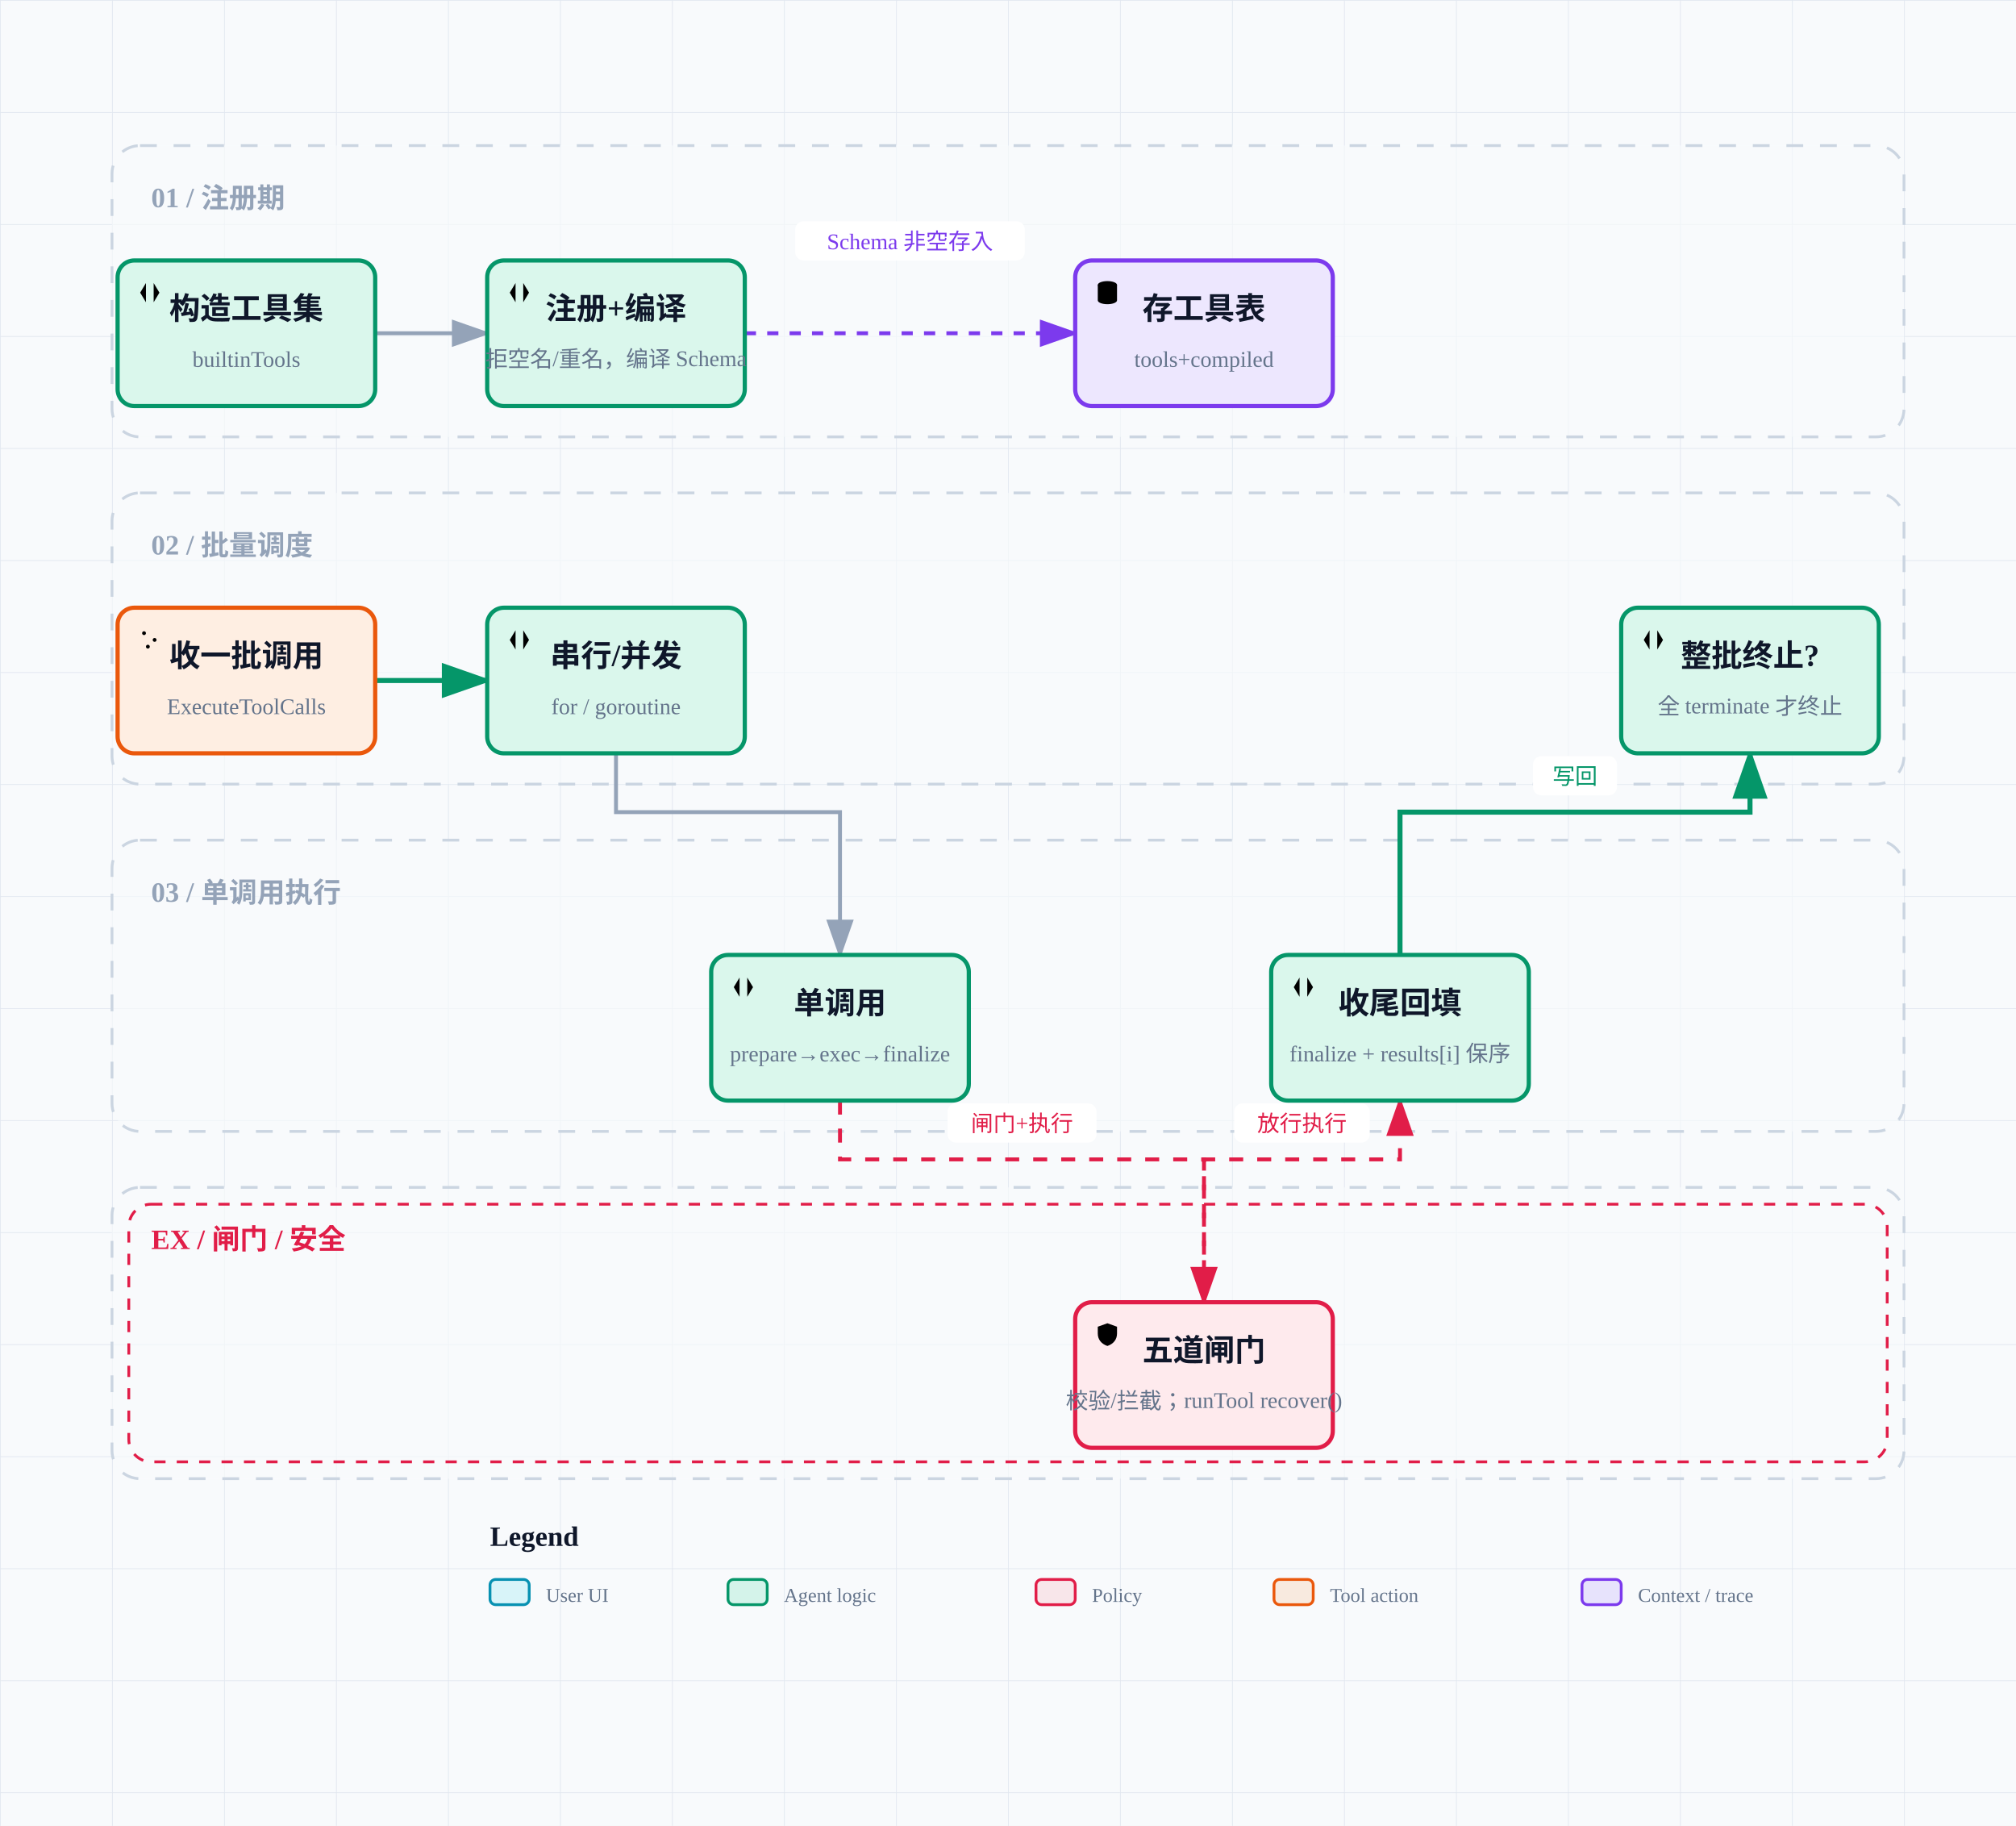
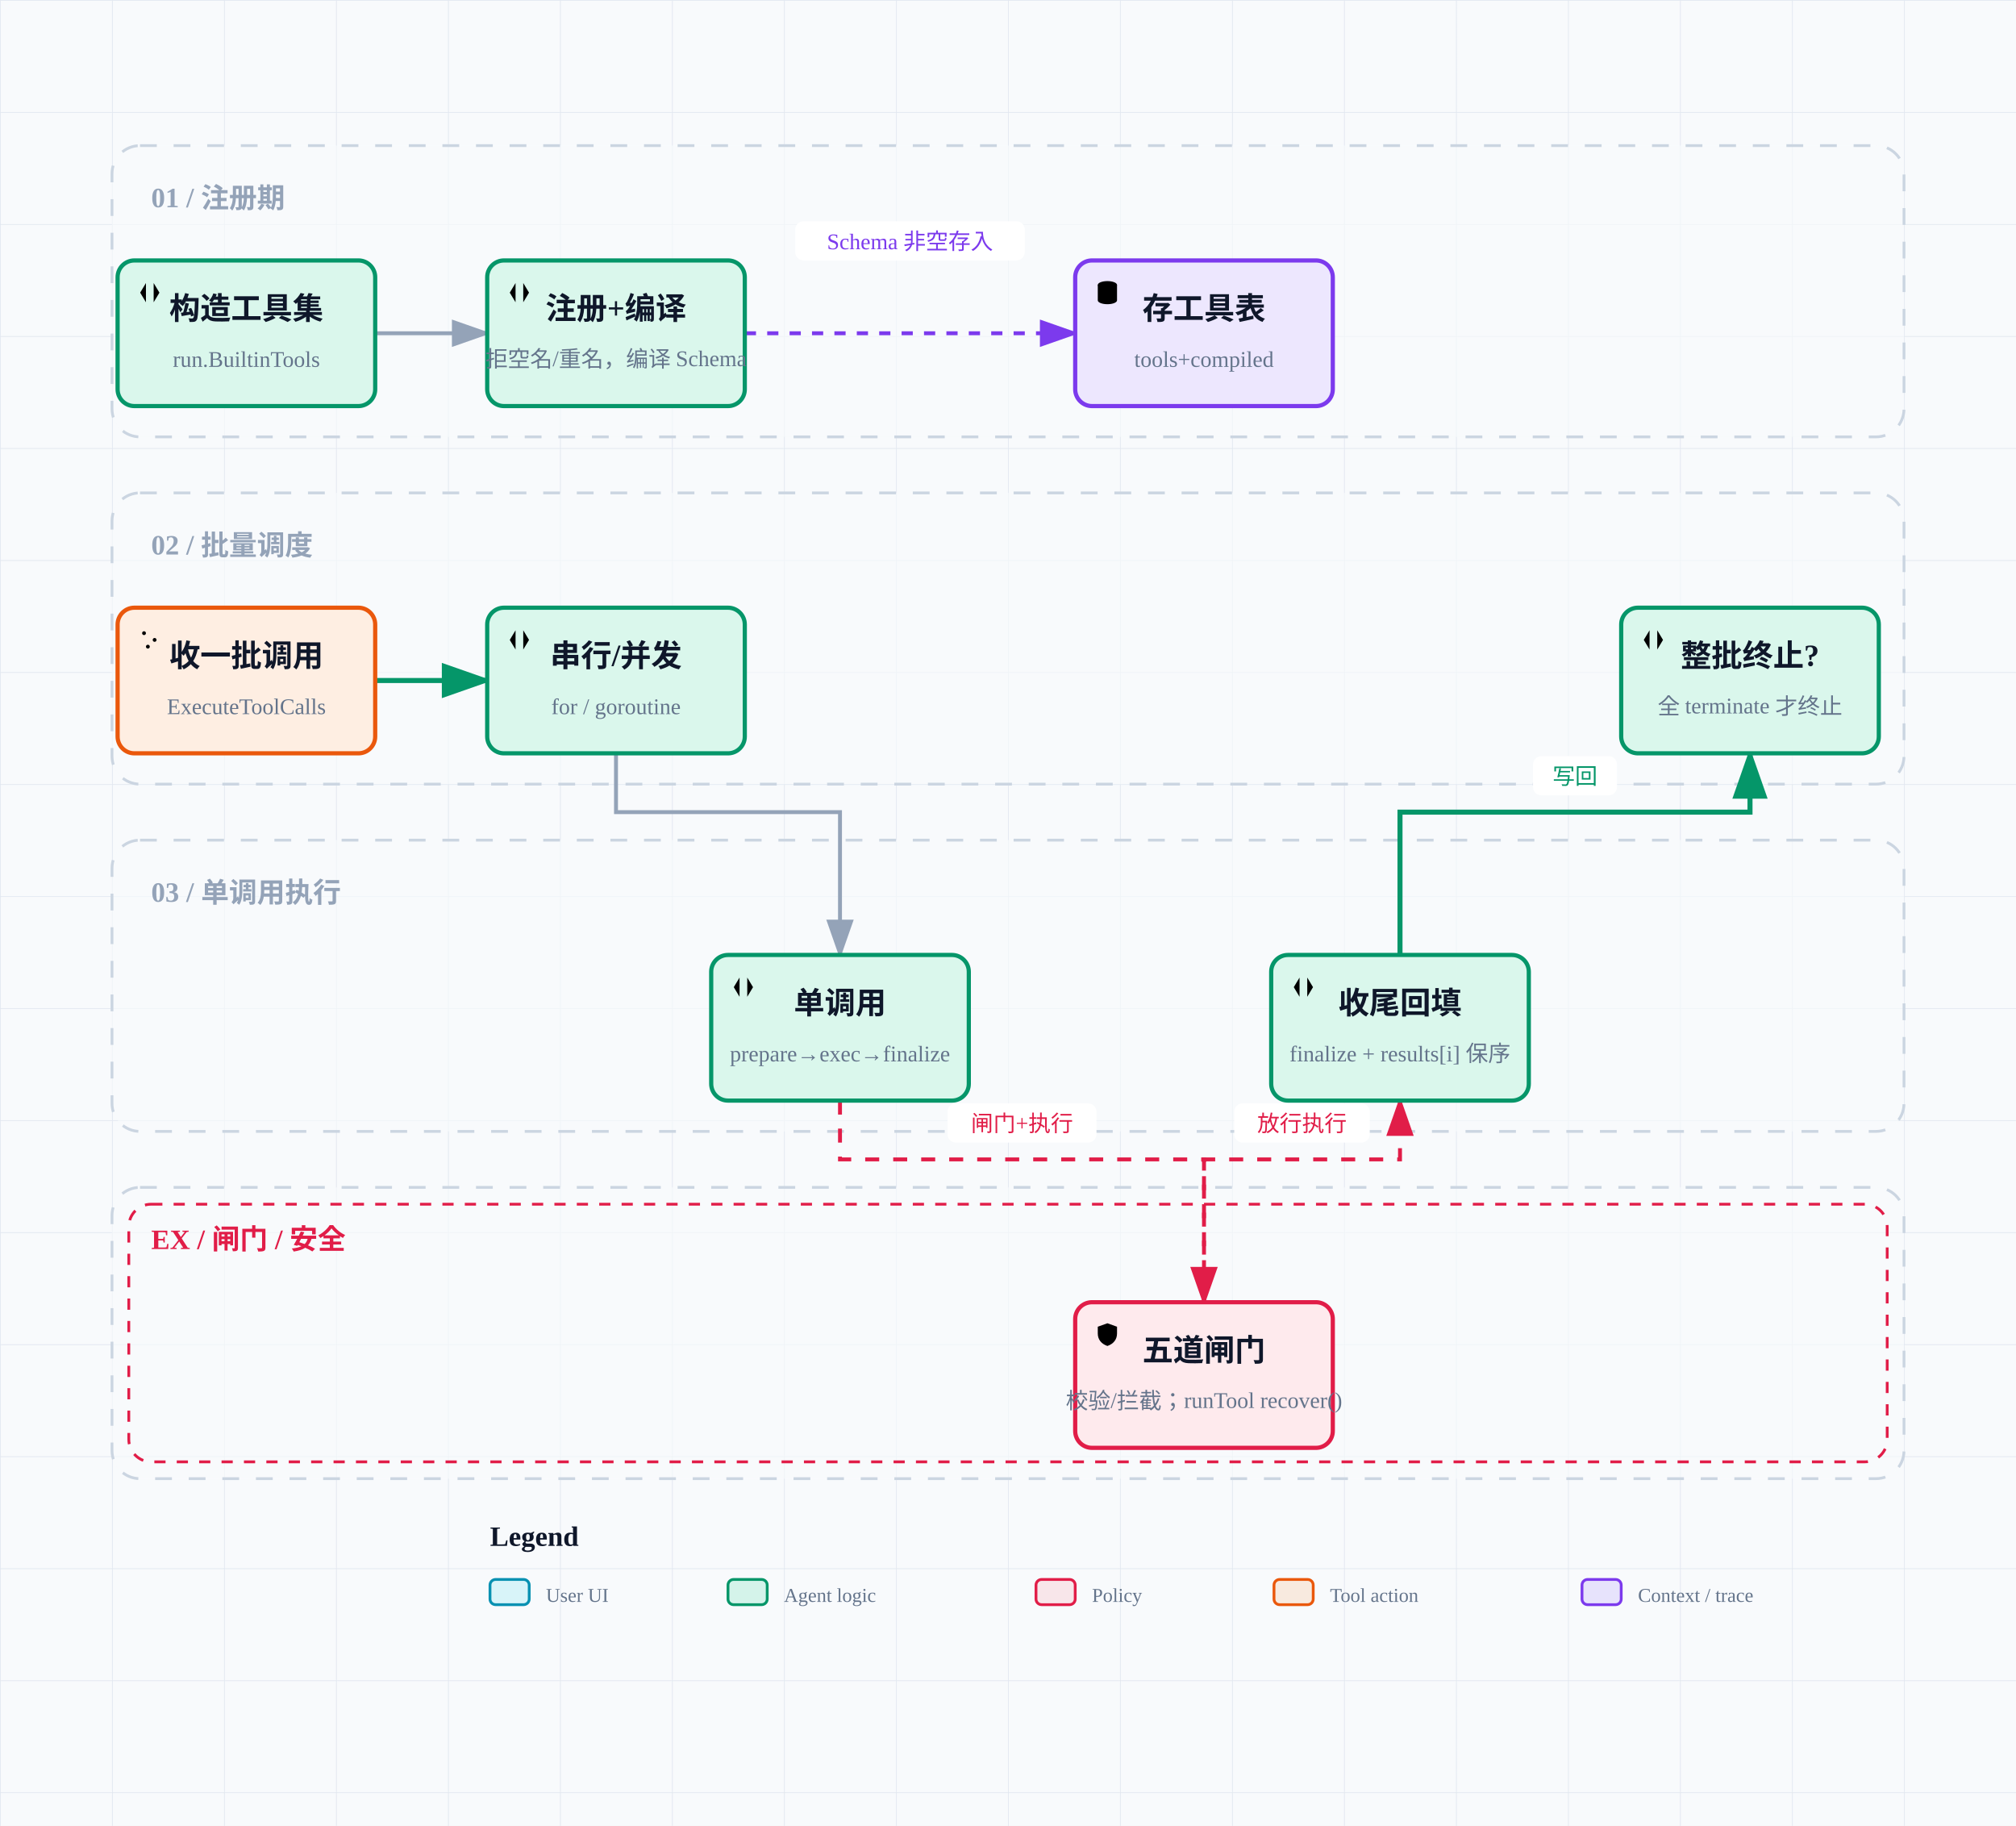
<svg xmlns="http://www.w3.org/2000/svg" viewBox="0 0 720 652" role="img" aria-labelledby="archify-diagram-title archify-diagram-description" data-preset="classic" data-theme="light" data-quality-profile="standard">
  <style>
.c-grid {stroke: #e2e8f0; fill: none;}
.c-mask {fill: #ffffff; stroke: none;}
.c-frontend {fill: rgba(34, 211, 238, 0.15);   stroke: #0891b2;}
.c-backend {fill: rgba(52, 211, 153, 0.18);    stroke: #059669;}
.c-database {fill: rgba(167, 139, 250, 0.2);   stroke: #7c3aed;}
.c-security {fill: rgba(251, 113, 133, 0.15);   stroke: #e11d48;}
.c-messagebus {fill: rgba(251, 146, 60, 0.15); stroke: #ea580c;}
.t-primary {fill: #0f172a;}
.t-muted {fill: #64748b;}
.t-dim {fill: #94a3b8;}
.t-backend {fill: #059669;}
.t-database {fill: #7c3aed;}
.t-security {fill: #e11d48;}
.a-default {stroke: #94a3b8; fill: none;}
.a-emphasis {stroke: #059669; fill: none;}
.a-security {stroke: #e11d48; fill: none; stroke-dasharray: 5,5;}
.a-dashed {stroke: #7c3aed; fill: none; stroke-dasharray: 4,4;}
.m-default {fill: #94a3b8;}
.m-emphasis {fill: #059669;}
.m-security {fill: #e11d48;}
.m-dashed {fill: #7c3aed;}
.c-security-group {fill: transparent; stroke: #e11d48; stroke-dasharray: 4,4;}
.c-lane {fill: rgba(248, 250, 252, 0.65); stroke: #cbd5e1; stroke-dasharray: 6,6;}
</style>
  <rect width="100%" height="100%" fill="#f8fafc" />
  <defs>
    <marker id="arrowhead" markerWidth="10" markerHeight="7" refX="9" refY="3.5" orient="auto">
      <polygon points="0 0, 10 3.5, 0 7" class="m-default" />
    </marker>
    <marker id="arrowhead-emphasis" markerWidth="10" markerHeight="7" refX="9" refY="3.5" orient="auto">
      <polygon points="0 0, 10 3.5, 0 7" class="m-emphasis" />
    </marker>
    <marker id="arrowhead-security" markerWidth="10" markerHeight="7" refX="9" refY="3.5" orient="auto">
      <polygon points="0 0, 10 3.5, 0 7" class="m-security" />
    </marker>
    <marker id="arrowhead-dashed" markerWidth="10" markerHeight="7" refX="9" refY="3.5" orient="auto">
      <polygon points="0 0, 10 3.5, 0 7" class="m-dashed" />
    </marker>
    <pattern id="grid" width="40" height="40" patternUnits="userSpaceOnUse">
      <path d="M 40 0 L 0 0 0 40" class="c-grid" stroke-width="0.5" />
    </pattern>
  </defs>
  <rect width="100%" height="100%" fill="url(#grid)" />
  <rect data-graph-role="structural-frame" data-composition-frame-kind="lane" data-composition-frame-id="lane-0" x="40" y="52" width="640" height="104" rx="10" class="c-lane" stroke-width="1" />
  <text x="54" y="74" class="t-dim" font-size="10" font-weight="600">01 / 注册期</text>
  <rect data-graph-role="structural-frame" data-composition-frame-kind="lane" data-composition-frame-id="lane-1" x="40" y="176" width="640" height="104" rx="10" class="c-lane" stroke-width="1" />
  <text x="54" y="198" class="t-dim" font-size="10" font-weight="600">02 / 批量调度</text>
  <rect data-graph-role="structural-frame" data-composition-frame-kind="lane" data-composition-frame-id="lane-2" x="40" y="300" width="640" height="104" rx="10" class="c-lane" stroke-width="1" />
  <text x="54" y="322" class="t-dim" font-size="10" font-weight="600">03 / 单调用执行</text>
  <rect data-graph-role="structural-frame" data-composition-frame-kind="lane" data-composition-frame-id="lane-3" x="40" y="424" width="640" height="104" rx="10" class="c-lane" stroke-width="1" />
  <rect data-graph-role="structural-frame" data-composition-frame-kind="exception-lane" data-composition-frame-id="lane-3-exception" x="46" y="430" width="628" height="92" rx="8" class="c-security-group" stroke-width="1" />
  <text x="54" y="446" class="t-security" font-size="10" font-weight="600">EX / 闸门 / 安全</text>
  <path data-edge-from="n1" data-edge-to="n2" data-edge-key="0" data-edge-id="e1" data-composition-points="134,119;174,119" d="M 134 119 L 174 119" class="a-default" stroke-width="1.4" marker-end="url(#arrowhead)" />
  <path data-edge-from="n2" data-edge-to="n4" data-edge-label="Schema 非空存入" data-edge-key="1" data-edge-id="e2" data-composition-points="266,119;384,119" d="M 266 119 L 384 119" class="a-dashed" stroke-width="1.4" marker-end="url(#arrowhead-dashed)" />
  <path data-edge-from="n5" data-edge-to="n7" data-edge-key="2" data-edge-id="e5" data-composition-points="134,243;174,243" d="M 134 243 L 174 243" class="a-emphasis" stroke-width="1.8" marker-end="url(#arrowhead-emphasis)" />
  <path data-edge-from="n7" data-edge-to="n9" data-edge-key="3" data-edge-id="e7" data-composition-points="220,269;220,290;300,290;300,341" d="M 220 269 L 220 290 L 300 290 L 300 341" class="a-default" stroke-width="1.4" marker-end="url(#arrowhead)" />
  <path data-edge-from="n9" data-edge-to="n10" data-edge-label="闸门+执行" data-edge-key="4" data-edge-id="e9" data-composition-points="300,393;300,414;430,414;430,465" d="M 300 393 L 300 414 L 430 414 L 430 465" class="a-security" stroke-width="1.4" marker-end="url(#arrowhead-security)" />
  <path data-edge-from="n10" data-edge-to="n14" data-edge-label="放行执行" data-edge-key="5" data-edge-id="e10" data-composition-points="430,465;430,414;500,414;500,393" d="M 430 465 L 430 414 L 500 414 L 500 393" class="a-security" stroke-width="1.4" marker-end="url(#arrowhead-security)" />
  <path data-edge-from="n14" data-edge-to="n16" data-edge-label="写回" data-edge-key="6" data-edge-id="e14" data-composition-points="500,341;500,290;625,290;625,269" d="M 500 341 L 500 290 L 625 290 L 625 269" class="a-emphasis" stroke-width="1.8" marker-end="url(#arrowhead-emphasis)" />
-   <g id="node-n1" data-node-id="n1" data-node-label="构造工具集" tabindex="0" role="button" aria-label="Focus 构造工具集, builtinTools, 注册期" aria-pressed="false" data-node-kind="backend" data-node-sublabel="builtinTools" data-node-context="注册期">
+   <g id="node-n1" data-node-id="n1" data-node-label="构造工具集" tabindex="0" role="button" aria-label="Focus 构造工具集, run.BuiltinTools, 注册期" aria-pressed="false" data-node-kind="backend" data-node-sublabel="run.BuiltinTools" data-node-context="注册期">
    <rect x="42" y="93" width="92" height="52" rx="6" class="c-mask" />
    <rect x="42" y="93" width="92" height="52" rx="6" class="c-backend" stroke-width="1.5" />
    <g aria-hidden="true" data-semantic-sigil="backend" class="semantic-sigil s-backend" transform="translate(48 99) scale(0.6875)">
      <path d="M6 3 3 8l3 5M10 3l3 5-3 5" />
    </g>
    <text data-detail-anchor="" x="88" y="114" class="t-primary" font-size="11" font-weight="600" text-anchor="middle">构造工具集</text>
-     <text data-detail="context" x="88" y="131" class="t-muted" font-size="8" text-anchor="middle">builtinTools</text>
+     <text data-detail="context" x="88" y="131" class="t-muted" font-size="8" text-anchor="middle">run.BuiltinTools</text>
  </g>
  <g id="node-n2" data-node-id="n2" data-node-label="注册+编译" tabindex="0" role="button" aria-label="Focus 注册+编译, 拒空名/重名，编译 Schema, 注册期" aria-pressed="false" data-node-kind="backend" data-node-sublabel="拒空名/重名，编译 Schema" data-node-context="注册期">
    <rect x="174" y="93" width="92" height="52" rx="6" class="c-mask" />
    <rect x="174" y="93" width="92" height="52" rx="6" class="c-backend" stroke-width="1.5" />
    <g aria-hidden="true" data-semantic-sigil="backend" class="semantic-sigil s-backend" transform="translate(180 99) scale(0.6875)">
      <path d="M6 3 3 8l3 5M10 3l3 5-3 5" />
    </g>
    <text data-detail-anchor="" x="220" y="114" class="t-primary" font-size="11" font-weight="600" text-anchor="middle">注册+编译</text>
    <text data-detail="context" x="220" y="131" class="t-muted" font-size="8" text-anchor="middle">拒空名/重名，编译 Schema</text>
  </g>
  <g id="node-n4" data-node-id="n4" data-node-label="存工具表" tabindex="0" role="button" aria-label="Focus 存工具表, tools+compiled, 注册期" aria-pressed="false" data-node-kind="database" data-node-sublabel="tools+compiled" data-node-context="注册期">
    <rect x="384" y="93" width="92" height="52" rx="6" class="c-mask" />
    <rect x="384" y="93" width="92" height="52" rx="6" class="c-database" stroke-width="1.5" />
    <g aria-hidden="true" data-semantic-sigil="database" class="semantic-sigil s-database" transform="translate(390 99) scale(0.6875)">
      <ellipse cx="8" cy="4" rx="5" ry="2" />
      <path d="M3 4v8c0 1.1 2.2 2 5 2s5-.9 5-2V4M3 8c0 1.1 2.2 2 5 2s5-.9 5-2" />
    </g>
    <text data-detail-anchor="" x="430" y="114" class="t-primary" font-size="11" font-weight="600" text-anchor="middle">存工具表</text>
    <text data-detail="context" x="430" y="131" class="t-muted" font-size="8" text-anchor="middle">tools+compiled</text>
  </g>
  <g id="node-n5" data-node-id="n5" data-node-label="收一批调用" tabindex="0" role="button" aria-label="Focus 收一批调用, ExecuteToolCalls, 批量调度" aria-pressed="false" data-node-kind="messagebus" data-node-sublabel="ExecuteToolCalls" data-node-context="批量调度">
    <rect x="42" y="217" width="92" height="52" rx="6" class="c-mask" />
    <rect x="42" y="217" width="92" height="52" rx="6" class="c-messagebus" stroke-width="1.5" />
    <g aria-hidden="true" data-semantic-sigil="messagebus" class="semantic-sigil s-messagebus" transform="translate(48 223) scale(0.6875)">
      <path d="M2.5 4.5h11M2.5 8h11M2.5 11.5h11" />
      <circle cx="5" cy="4.5" r="1" class="sigil-fill" />
      <circle cx="10.5" cy="8" r="1" class="sigil-fill" />
      <circle cx="7" cy="11.5" r="1" class="sigil-fill" />
    </g>
    <text data-detail-anchor="" x="88" y="238" class="t-primary" font-size="11" font-weight="600" text-anchor="middle">收一批调用</text>
    <text data-detail="context" x="88" y="255" class="t-muted" font-size="8" text-anchor="middle">ExecuteToolCalls</text>
  </g>
  <g id="node-n7" data-node-id="n7" data-node-label="串行/并发" tabindex="0" role="button" aria-label="Focus 串行/并发, for / goroutine, 批量调度" aria-pressed="false" data-node-kind="backend" data-node-sublabel="for / goroutine" data-node-context="批量调度">
    <rect x="174" y="217" width="92" height="52" rx="6" class="c-mask" />
    <rect x="174" y="217" width="92" height="52" rx="6" class="c-backend" stroke-width="1.5" />
    <g aria-hidden="true" data-semantic-sigil="backend" class="semantic-sigil s-backend" transform="translate(180 223) scale(0.6875)">
      <path d="M6 3 3 8l3 5M10 3l3 5-3 5" />
    </g>
    <text data-detail-anchor="" x="220" y="238" class="t-primary" font-size="11" font-weight="600" text-anchor="middle">串行/并发</text>
    <text data-detail="context" x="220" y="255" class="t-muted" font-size="8" text-anchor="middle">for / goroutine</text>
  </g>
  <g id="node-n9" data-node-id="n9" data-node-label="单调用" tabindex="0" role="button" aria-label="Focus 单调用, prepare→exec→finalize, 单调用执行" aria-pressed="false" data-node-kind="backend" data-node-sublabel="prepare→exec→finalize" data-node-context="单调用执行">
    <rect x="254" y="341" width="92" height="52" rx="6" class="c-mask" />
    <rect x="254" y="341" width="92" height="52" rx="6" class="c-backend" stroke-width="1.5" />
    <g aria-hidden="true" data-semantic-sigil="backend" class="semantic-sigil s-backend" transform="translate(260 347) scale(0.6875)">
      <path d="M6 3 3 8l3 5M10 3l3 5-3 5" />
    </g>
    <text data-detail-anchor="" x="300" y="362" class="t-primary" font-size="11" font-weight="600" text-anchor="middle">单调用</text>
    <text data-detail="context" x="300" y="379" class="t-muted" font-size="8" text-anchor="middle">prepare→exec→finalize</text>
  </g>
  <g id="node-n10" data-node-id="n10" data-node-label="五道闸门" tabindex="0" role="button" aria-label="Focus 五道闸门, 校验/拦截；runTool recover(), 闸门 / 安全" aria-pressed="false" data-node-kind="security" data-node-sublabel="校验/拦截；runTool recover()" data-node-context="闸门 / 安全">
    <rect x="384" y="465" width="92" height="52" rx="6" class="c-mask" />
    <rect x="384" y="465" width="92" height="52" rx="6" class="c-security" stroke-width="1.5" />
    <g aria-hidden="true" data-semantic-sigil="security" class="semantic-sigil s-security" transform="translate(390 471) scale(0.6875)">
      <path d="M8 2.2 13 4v3.5c0 3.1-1.8 5.4-5 6.5-3.2-1.1-5-3.4-5-6.5V4Z" />
      <path d="m5.8 8 1.5 1.5 3-3" />
    </g>
    <text data-detail-anchor="" x="430" y="486" class="t-primary" font-size="11" font-weight="600" text-anchor="middle">五道闸门</text>
    <text data-detail="context" x="430" y="503" class="t-muted" font-size="8" text-anchor="middle">校验/拦截；runTool recover()</text>
  </g>
  <g id="node-n14" data-node-id="n14" data-node-label="收尾回填" tabindex="0" role="button" aria-label="Focus 收尾回填, finalize + results[i] 保序, 单调用执行" aria-pressed="false" data-node-kind="backend" data-node-sublabel="finalize + results[i] 保序" data-node-context="单调用执行">
    <rect x="454" y="341" width="92" height="52" rx="6" class="c-mask" />
    <rect x="454" y="341" width="92" height="52" rx="6" class="c-backend" stroke-width="1.5" />
    <g aria-hidden="true" data-semantic-sigil="backend" class="semantic-sigil s-backend" transform="translate(460 347) scale(0.6875)">
      <path d="M6 3 3 8l3 5M10 3l3 5-3 5" />
    </g>
    <text data-detail-anchor="" x="500" y="362" class="t-primary" font-size="11" font-weight="600" text-anchor="middle">收尾回填</text>
    <text data-detail="context" x="500" y="379" class="t-muted" font-size="8" text-anchor="middle">finalize + results[i] 保序</text>
  </g>
  <g id="node-n16" data-node-id="n16" data-node-label="整批终止?" tabindex="0" role="button" aria-label="Focus 整批终止?, 全 terminate 才终止, 批量调度" aria-pressed="false" data-node-kind="backend" data-node-sublabel="全 terminate 才终止" data-node-context="批量调度">
    <rect x="579" y="217" width="92" height="52" rx="6" class="c-mask" />
    <rect x="579" y="217" width="92" height="52" rx="6" class="c-backend" stroke-width="1.5" />
    <g aria-hidden="true" data-semantic-sigil="backend" class="semantic-sigil s-backend" transform="translate(585 223) scale(0.6875)">
      <path d="M6 3 3 8l3 5M10 3l3 5-3 5" />
    </g>
    <text data-detail-anchor="" x="625" y="238" class="t-primary" font-size="11" font-weight="600" text-anchor="middle">整批终止?</text>
    <text data-detail="context" x="625" y="255" class="t-muted" font-size="8" text-anchor="middle">全 terminate 才终止</text>
  </g>
  <g data-detail="context" data-edge-from="n2" data-edge-to="n4" data-edge-label="Schema 非空存入" data-edge-key="1" data-edge-id="e2">
    <rect x="284" y="79" width="82" height="14" rx="3" class="c-mask" />
    <text x="325" y="89" class="t-database" font-size="8" text-anchor="middle">Schema 非空存入</text>
  </g>
  <g data-detail="context" data-edge-from="n9" data-edge-to="n10" data-edge-label="闸门+执行" data-edge-key="4" data-edge-id="e9">
    <rect x="338.4" y="394" width="53.2" height="14" rx="3" class="c-mask" />
    <text x="365" y="404" class="t-security" font-size="8" text-anchor="middle">闸门+执行</text>
  </g>
  <g data-detail="context" data-edge-from="n10" data-edge-to="n14" data-edge-label="放行执行" data-edge-key="5" data-edge-id="e10">
    <rect x="440.8" y="394" width="48.4" height="14" rx="3" class="c-mask" />
    <text x="465" y="404" class="t-security" font-size="8" text-anchor="middle">放行执行</text>
  </g>
  <g data-detail="context" data-edge-from="n14" data-edge-to="n16" data-edge-label="写回" data-edge-key="6" data-edge-id="e14">
    <rect x="547.5" y="270" width="30" height="14" rx="3" class="c-mask" />
    <text x="562.5" y="280" class="t-backend" font-size="8" text-anchor="middle">写回</text>
  </g>
  <g data-legend-bridge="">
    <text x="175" y="552" class="t-primary" font-size="10" font-weight="600">Legend</text>
    <g data-legend-kind="frontend">
      <rect x="175" y="564" width="14" height="9" rx="2" class="c-frontend" stroke-width="1" />
      <text x="195" y="572" class="t-muted" font-size="7">User UI</text>
    </g>
    <g data-legend-kind="backend">
      <rect x="260" y="564" width="14" height="9" rx="2" class="c-backend" stroke-width="1" />
      <text x="280" y="572" class="t-muted" font-size="7">Agent logic</text>
    </g>
    <g data-legend-kind="security">
      <rect x="370" y="564" width="14" height="9" rx="2" class="c-security" stroke-width="1" />
      <text x="390" y="572" class="t-muted" font-size="7">Policy</text>
    </g>
    <g data-legend-kind="messagebus">
      <rect x="455" y="564" width="14" height="9" rx="2" class="c-messagebus" stroke-width="1" />
      <text x="475" y="572" class="t-muted" font-size="7">Tool action</text>
    </g>
    <g data-legend-kind="database">
      <rect x="565" y="564" width="14" height="9" rx="2" class="c-database" stroke-width="1" />
      <text x="585" y="572" class="t-muted" font-size="7">Context / trace</text>
    </g>
  </g>
</svg>
